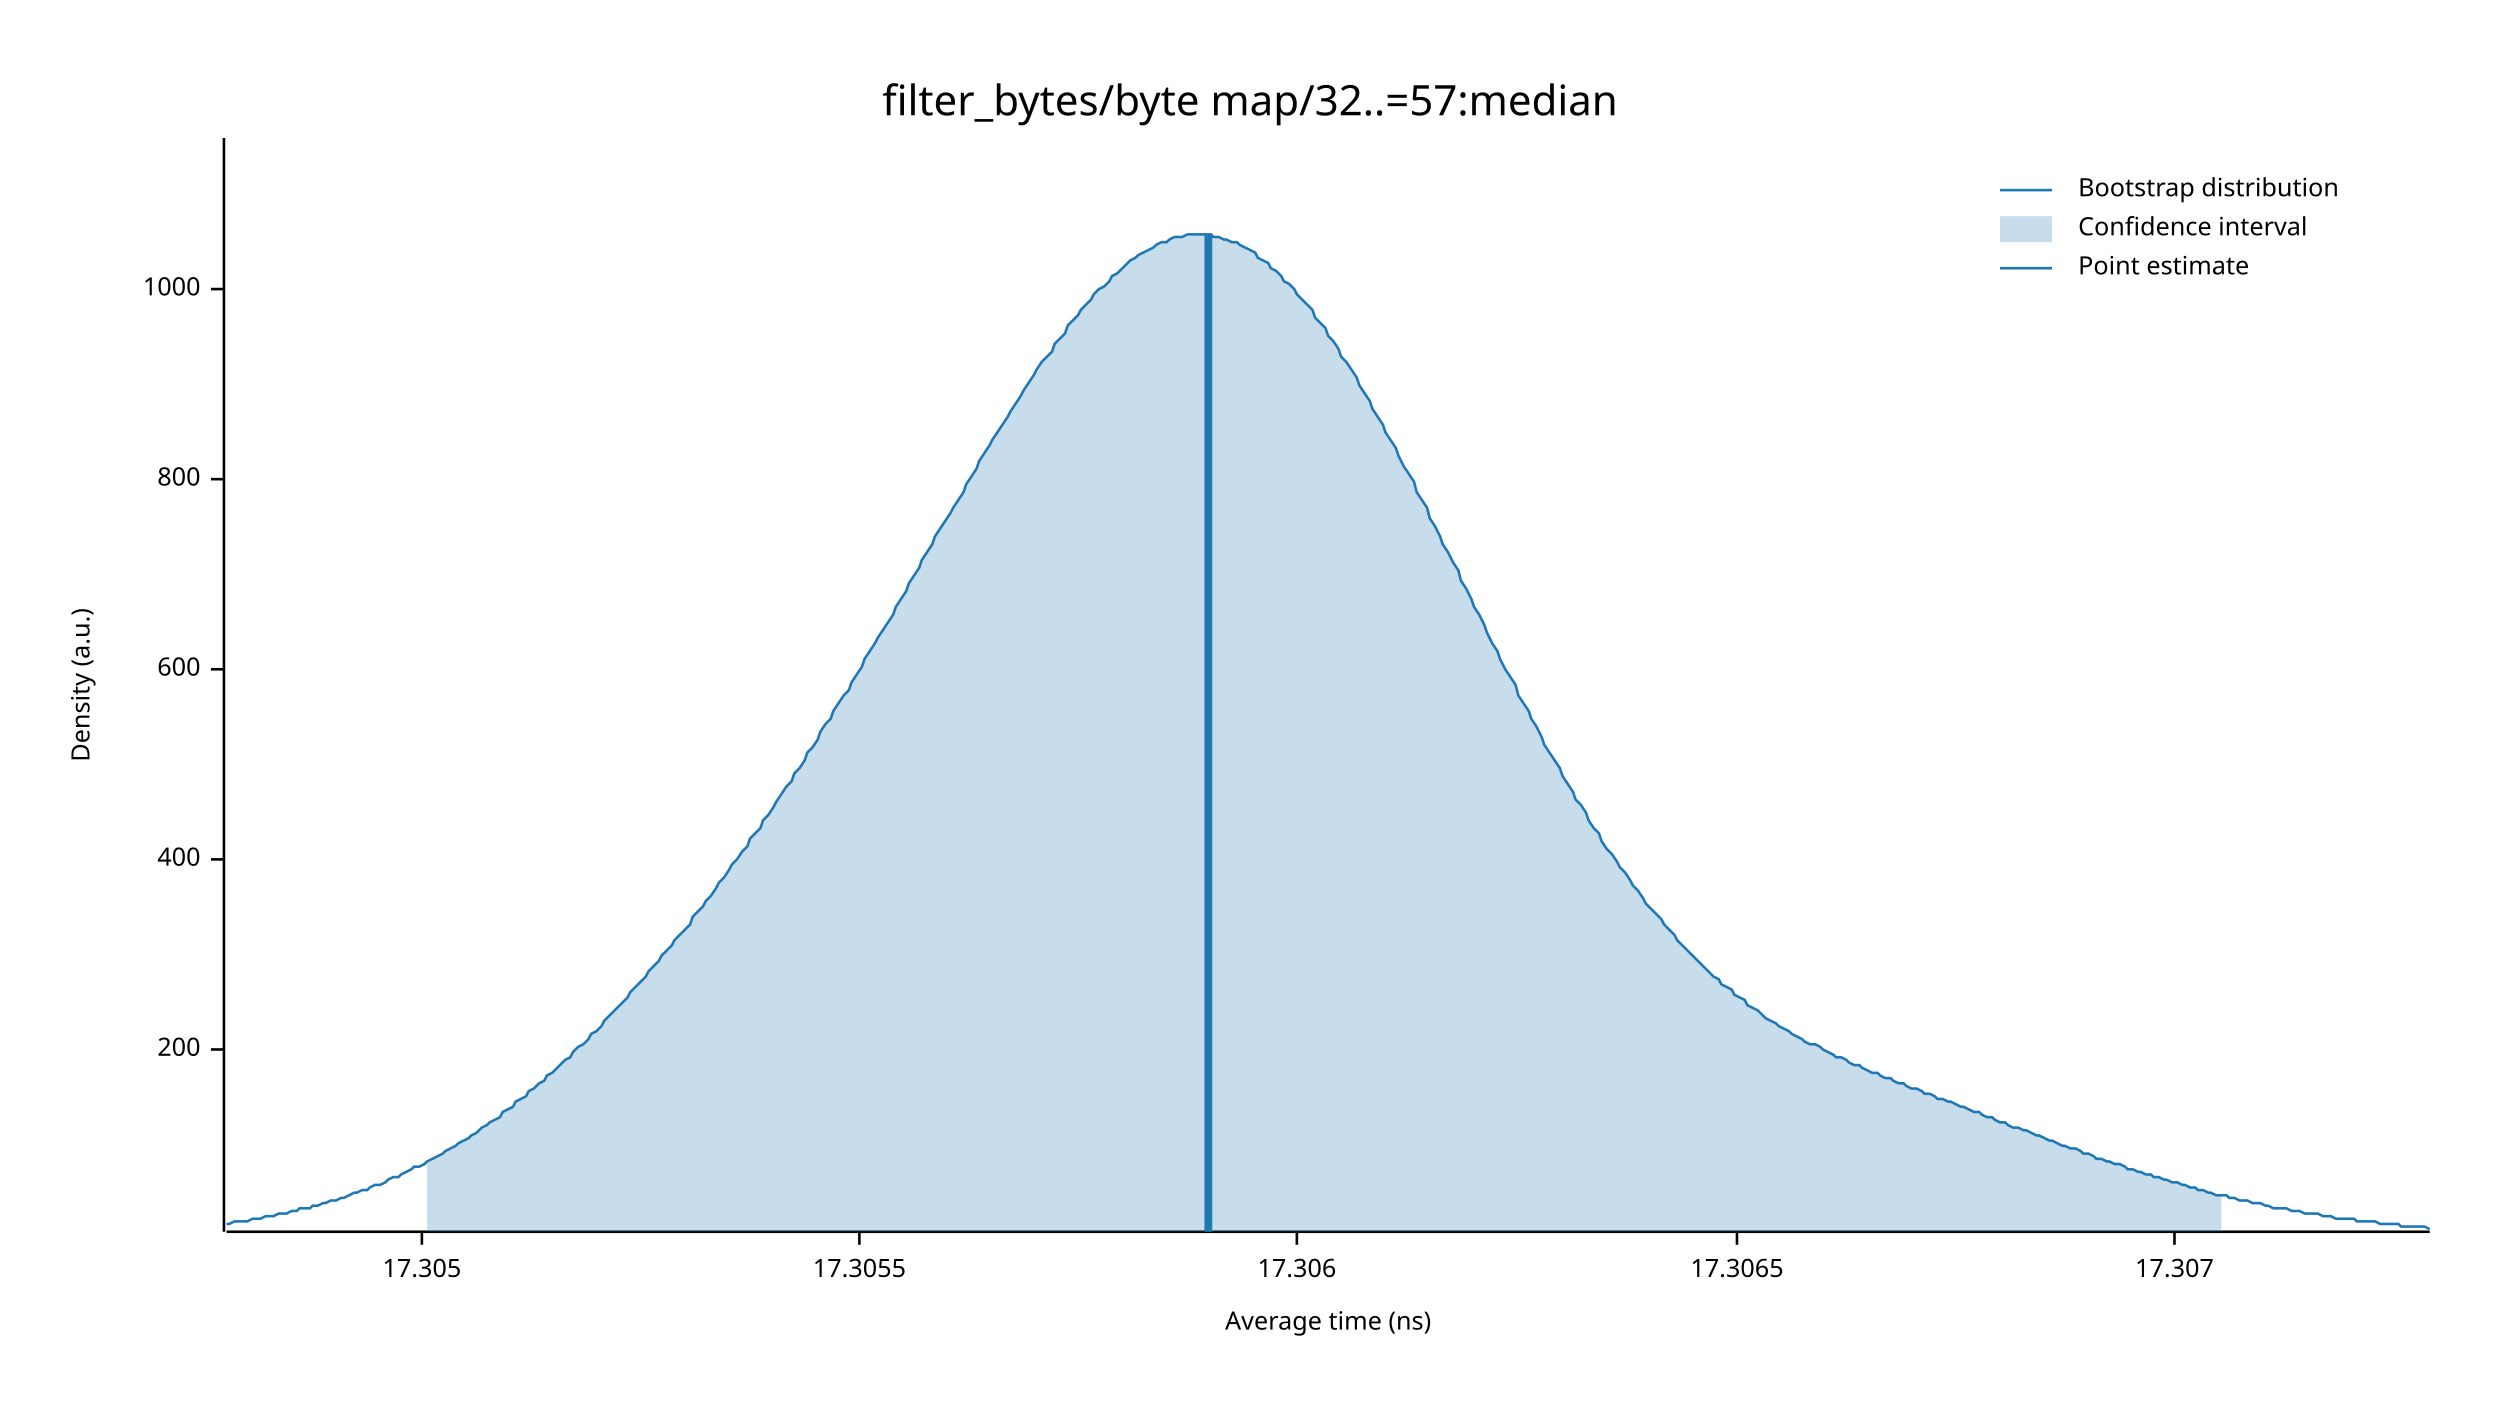
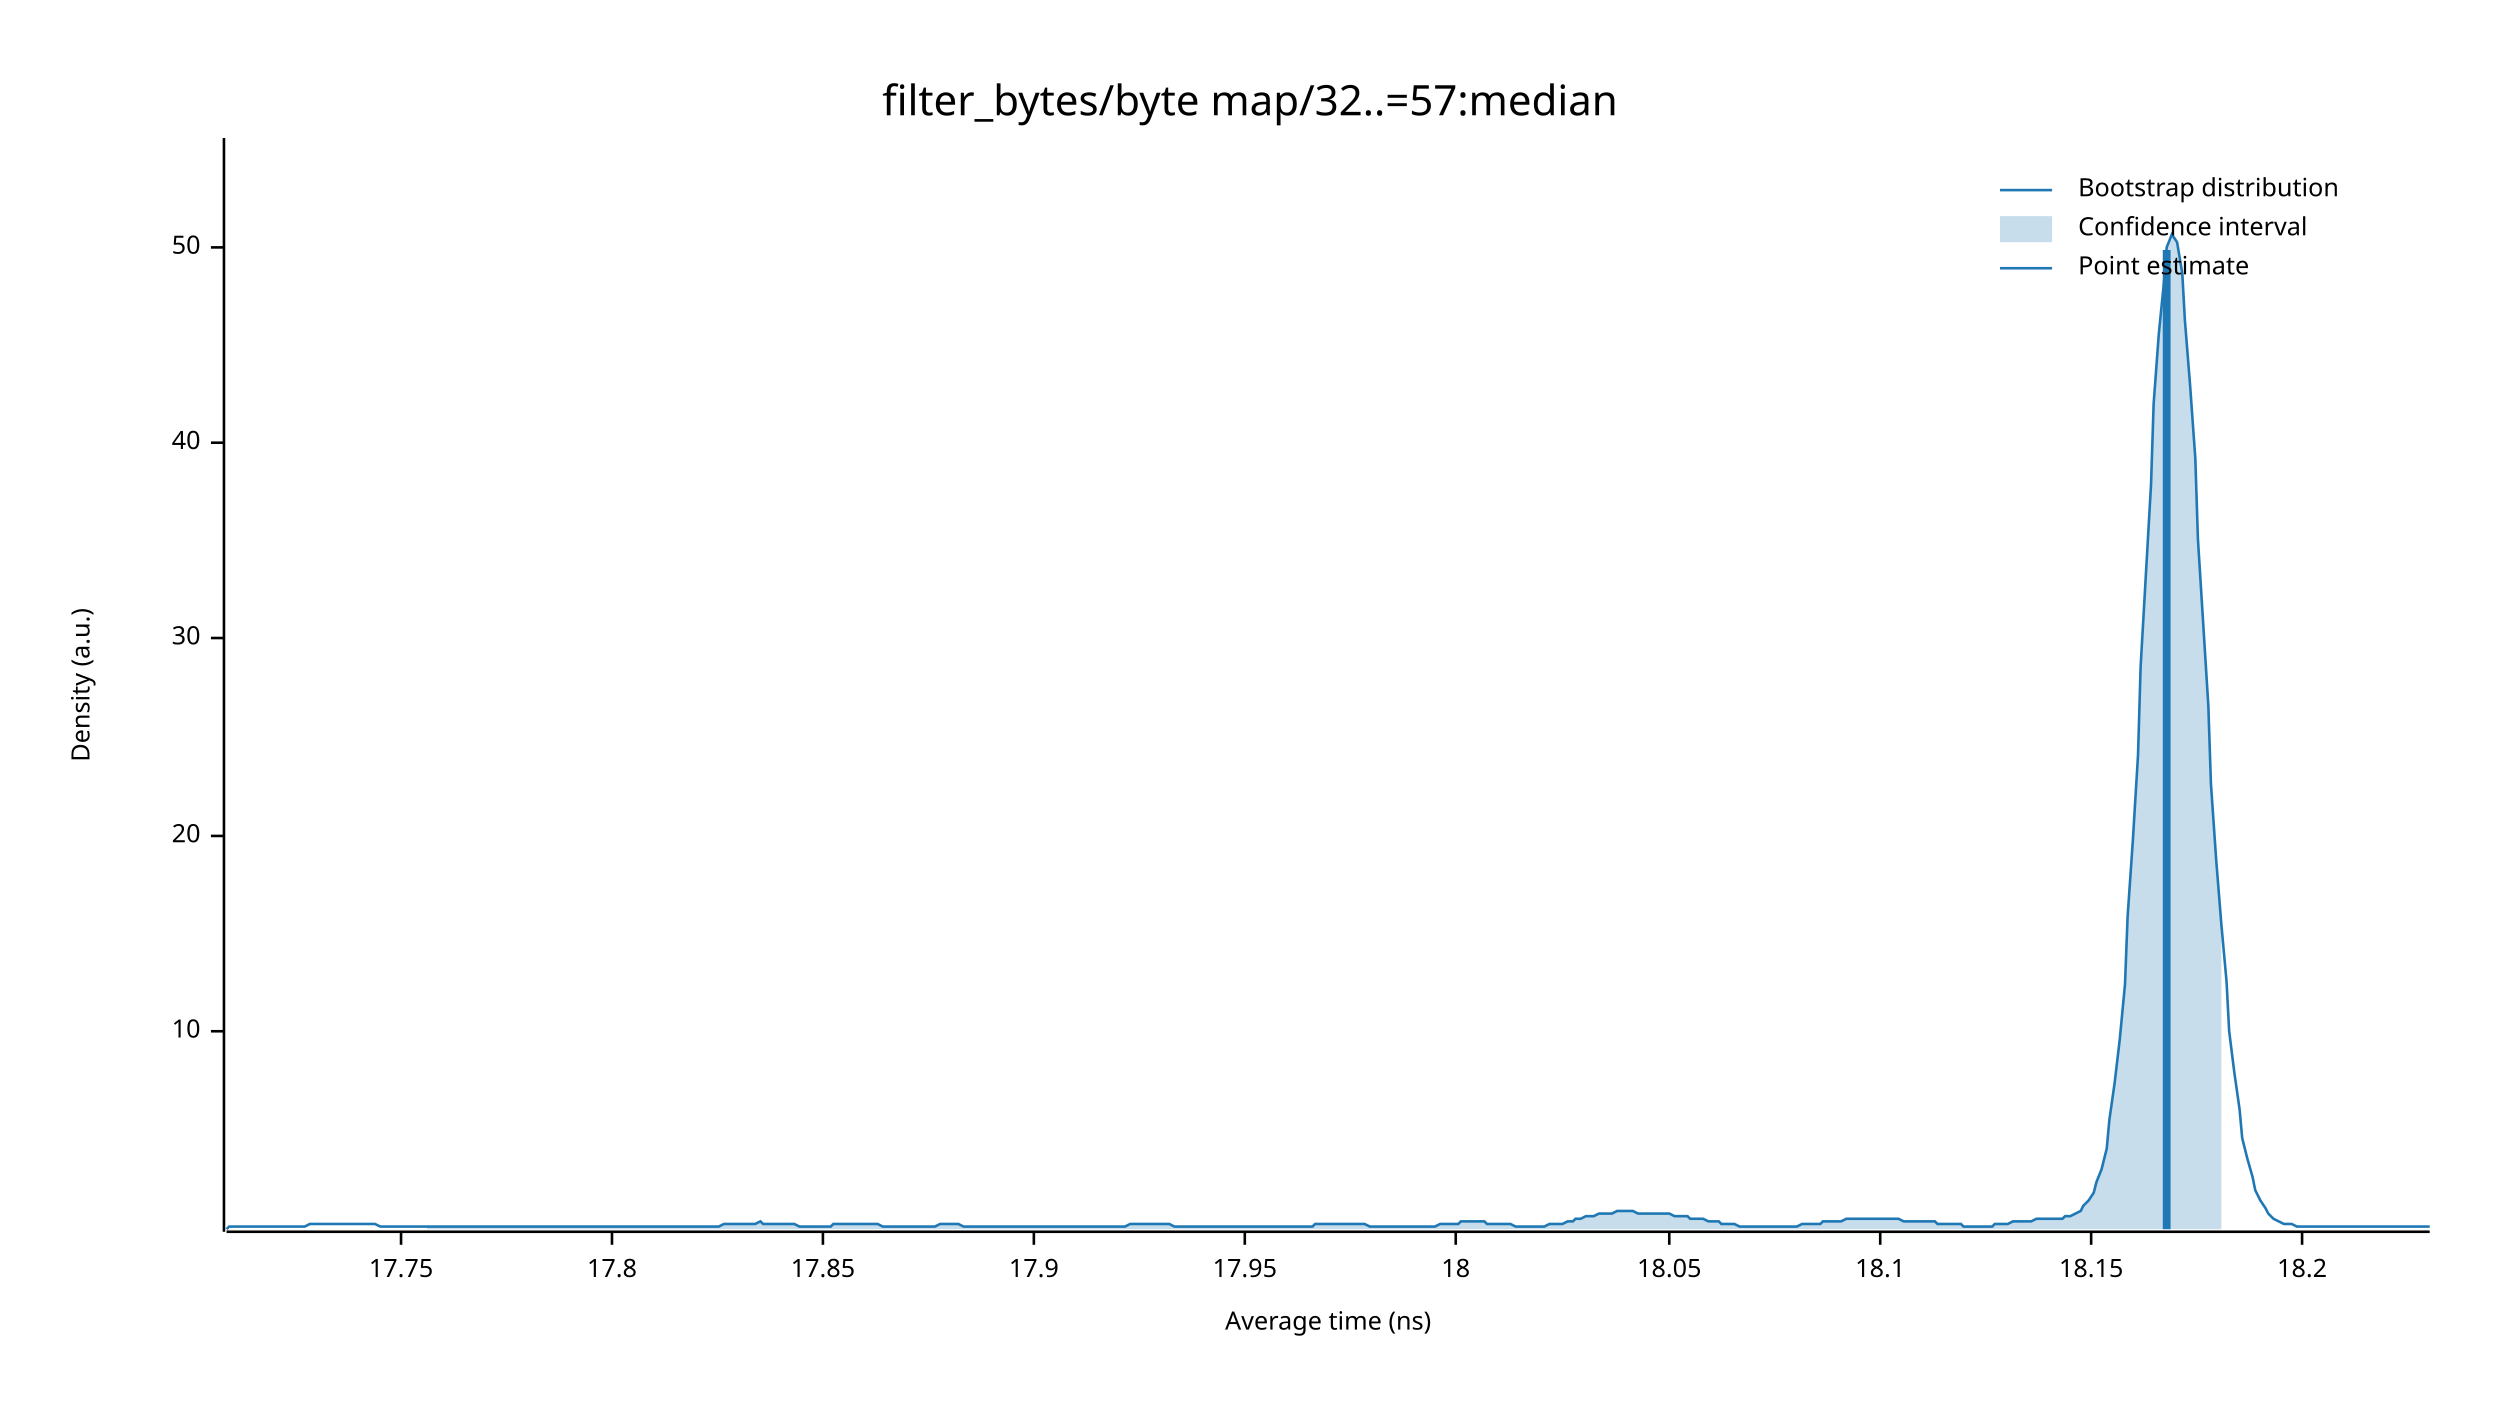
<svg xmlns="http://www.w3.org/2000/svg" width="960" height="540" viewBox="0 0 960 540">
  <text x="480" y="32" dy="0.76em" text-anchor="middle" font-family="sans-serif" font-size="16.129" opacity="1" fill="#000000">
filter_bytes/byte map/32..=57:median
</text>
  <text x="27" y="263" dy="0.76em" text-anchor="middle" font-family="sans-serif" font-size="9.677" opacity="1" fill="#000000" transform="rotate(270, 27, 263)">
Density (a.u.)
</text>
  <text x="510" y="513" dy="-0.5ex" text-anchor="middle" font-family="sans-serif" font-size="9.677" opacity="1" fill="#000000">
Average time (ns)
</text>
  <polyline fill="none" opacity="1" stroke="#000000" stroke-width="1" points="86,53 86,473 " />
-   <text x="77" y="403" dy="0.5ex" text-anchor="end" font-family="sans-serif" font-size="9.677" opacity="1" fill="#000000">
- 200
+   <text x="77" y="396" dy="0.5ex" text-anchor="end" font-family="sans-serif" font-size="9.677" opacity="1" fill="#000000">
+ 10
</text>
-   <polyline fill="none" opacity="1" stroke="#000000" stroke-width="1" points="81,403 86,403 " />
-   <text x="77" y="330" dy="0.5ex" text-anchor="end" font-family="sans-serif" font-size="9.677" opacity="1" fill="#000000">
- 400
+   <polyline fill="none" opacity="1" stroke="#000000" stroke-width="1" points="81,396 86,396 " />
+   <text x="77" y="321" dy="0.5ex" text-anchor="end" font-family="sans-serif" font-size="9.677" opacity="1" fill="#000000">
+ 20
</text>
-   <polyline fill="none" opacity="1" stroke="#000000" stroke-width="1" points="81,330 86,330 " />
-   <text x="77" y="257" dy="0.5ex" text-anchor="end" font-family="sans-serif" font-size="9.677" opacity="1" fill="#000000">
- 600
+   <polyline fill="none" opacity="1" stroke="#000000" stroke-width="1" points="81,321 86,321 " />
+   <text x="77" y="245" dy="0.5ex" text-anchor="end" font-family="sans-serif" font-size="9.677" opacity="1" fill="#000000">
+ 30
</text>
-   <polyline fill="none" opacity="1" stroke="#000000" stroke-width="1" points="81,257 86,257 " />
-   <text x="77" y="184" dy="0.5ex" text-anchor="end" font-family="sans-serif" font-size="9.677" opacity="1" fill="#000000">
- 800
+   <polyline fill="none" opacity="1" stroke="#000000" stroke-width="1" points="81,245 86,245 " />
+   <text x="77" y="170" dy="0.5ex" text-anchor="end" font-family="sans-serif" font-size="9.677" opacity="1" fill="#000000">
+ 40
</text>
-   <polyline fill="none" opacity="1" stroke="#000000" stroke-width="1" points="81,184 86,184 " />
-   <text x="77" y="111" dy="0.5ex" text-anchor="end" font-family="sans-serif" font-size="9.677" opacity="1" fill="#000000">
- 1000
+   <polyline fill="none" opacity="1" stroke="#000000" stroke-width="1" points="81,170 86,170 " />
+   <text x="77" y="95" dy="0.5ex" text-anchor="end" font-family="sans-serif" font-size="9.677" opacity="1" fill="#000000">
+ 50
</text>
-   <polyline fill="none" opacity="1" stroke="#000000" stroke-width="1" points="81,111 86,111 " />
+   <polyline fill="none" opacity="1" stroke="#000000" stroke-width="1" points="81,95 86,95 " />
  <polyline fill="none" opacity="1" stroke="#000000" stroke-width="1" points="87,473 933,473 " />
-   <text x="162" y="483" dy="0.76em" text-anchor="middle" font-family="sans-serif" font-size="9.677" opacity="1" fill="#000000">
- 17.305
+   <text x="154" y="483" dy="0.76em" text-anchor="middle" font-family="sans-serif" font-size="9.677" opacity="1" fill="#000000">
+ 17.75
</text>
-   <polyline fill="none" opacity="1" stroke="#000000" stroke-width="1" points="162,473 162,478 " />
-   <text x="330" y="483" dy="0.76em" text-anchor="middle" font-family="sans-serif" font-size="9.677" opacity="1" fill="#000000">
- 17.3055
+   <polyline fill="none" opacity="1" stroke="#000000" stroke-width="1" points="154,473 154,478 " />
+   <text x="235" y="483" dy="0.76em" text-anchor="middle" font-family="sans-serif" font-size="9.677" opacity="1" fill="#000000">
+ 17.8
</text>
-   <polyline fill="none" opacity="1" stroke="#000000" stroke-width="1" points="330,473 330,478 " />
-   <text x="498" y="483" dy="0.76em" text-anchor="middle" font-family="sans-serif" font-size="9.677" opacity="1" fill="#000000">
- 17.306
+   <polyline fill="none" opacity="1" stroke="#000000" stroke-width="1" points="235,473 235,478 " />
+   <text x="316" y="483" dy="0.76em" text-anchor="middle" font-family="sans-serif" font-size="9.677" opacity="1" fill="#000000">
+ 17.85
</text>
-   <polyline fill="none" opacity="1" stroke="#000000" stroke-width="1" points="498,473 498,478 " />
-   <text x="667" y="483" dy="0.76em" text-anchor="middle" font-family="sans-serif" font-size="9.677" opacity="1" fill="#000000">
- 17.3065
+   <polyline fill="none" opacity="1" stroke="#000000" stroke-width="1" points="316,473 316,478 " />
+   <text x="397" y="483" dy="0.76em" text-anchor="middle" font-family="sans-serif" font-size="9.677" opacity="1" fill="#000000">
+ 17.9
</text>
-   <polyline fill="none" opacity="1" stroke="#000000" stroke-width="1" points="667,473 667,478 " />
-   <text x="835" y="483" dy="0.76em" text-anchor="middle" font-family="sans-serif" font-size="9.677" opacity="1" fill="#000000">
- 17.307
+   <polyline fill="none" opacity="1" stroke="#000000" stroke-width="1" points="397,473 397,478 " />
+   <text x="478" y="483" dy="0.76em" text-anchor="middle" font-family="sans-serif" font-size="9.677" opacity="1" fill="#000000">
+ 17.95
</text>
-   <polyline fill="none" opacity="1" stroke="#000000" stroke-width="1" points="835,473 835,478 " />
-   <polyline fill="none" opacity="1" stroke="#1F78B4" stroke-width="1" points="87,470 88,470 90,469 92,469 93,469 95,469 97,468 98,468 100,468 102,467 103,467 105,467 107,466 109,466 110,466 112,465 114,465 115,464 117,464 119,464 120,463 122,463 124,462 125,462 127,461 129,461 131,460 132,460 134,459 136,458 137,458 139,457 141,457 142,456 144,455 146,455 148,454 149,453 151,452 153,452 154,451 156,450 158,449 159,448 161,448 163,447 164,446 166,445 168,444 170,443 171,442 173,441 175,440 176,439 178,438 180,437 181,436 183,435 185,433 187,432 188,431 190,430 192,429 193,427 195,426 197,425 198,423 200,422 202,421 203,419 205,418 207,416 209,415 210,413 212,412 214,410 215,409 217,407 219,406 220,404 222,402 224,401 226,399 227,397 229,396 231,394 232,392 234,390 236,388 237,387 239,385 241,383 242,381 244,379 246,377 248,375 249,373 251,371 253,369 254,367 256,365 258,363 259,361 261,359 263,357 265,355 266,352 268,350 270,348 271,346 273,344 275,341 276,339 278,337 280,334 281,332 283,330 285,327 287,325 288,322 290,320 292,318 293,315 295,313 297,310 298,308 300,305 302,302 304,300 305,297 307,295 309,292 310,289 312,287 314,284 315,281 317,278 319,276 320,273 322,270 324,267 326,265 327,262 329,259 331,256 332,253 334,250 336,247 337,245 339,242 341,239 343,236 344,233 346,230 348,227 349,224 351,221 353,218 354,215 356,212 358,209 359,206 361,203 363,200 365,197 366,195 368,192 370,189 371,186 373,183 375,180 376,177 378,174 380,171 381,169 383,166 385,163 387,160 388,158 390,155 392,152 393,150 395,147 397,144 398,142 400,139 402,137 404,135 405,132 407,130 409,128 410,125 412,123 414,121 415,119 417,117 419,115 420,113 422,111 424,110 426,108 427,106 429,105 431,103 432,102 434,100 436,99 437,98 439,97 441,96 443,95 444,94 446,93 448,93 449,92 451,91 453,91 454,91 456,90 458,90 459,90 461,90 463,90 465,90 466,91 468,91 470,92 471,92 473,93 475,93 476,94 478,95 480,96 482,97 483,99 485,100 487,101 488,103 490,104 492,106 493,108 495,109 497,111 498,113 500,115 502,117 504,119 505,122 507,124 509,126 510,129 512,131 514,134 515,137 517,139 519,142 521,145 522,148 524,151 526,154 527,157 529,160 531,163 532,166 534,169 536,172 537,175 539,179 541,182 543,185 544,189 546,192 548,195 549,199 551,202 553,206 554,209 556,212 558,216 560,219 561,223 563,226 565,230 566,233 568,236 570,240 571,243 573,247 575,250 576,253 578,257 580,260 582,263 583,267 585,270 587,273 588,276 590,279 592,283 593,286 595,289 597,292 599,295 600,298 602,301 604,304 605,307 607,309 609,312 610,315 612,318 614,320 615,323 617,326 619,328 621,331 622,333 624,335 626,338 627,340 629,342 631,345 632,347 634,349 636,351 638,353 639,355 641,357 643,359 644,361 646,363 648,365 649,366 651,368 653,370 654,371 656,373 658,375 660,376 661,378 663,379 665,380 666,382 668,383 670,384 671,386 673,387 675,388 676,389 678,391 680,392 682,393 683,394 685,395 687,396 688,397 690,398 692,399 693,400 695,401 697,401 699,402 700,403 702,404 704,405 705,406 707,406 709,407 710,408 712,409 714,409 715,410 717,411 719,412 721,412 722,413 724,414 726,414 727,415 729,416 731,416 732,417 734,418 736,418 738,419 739,420 741,420 743,421 744,422 746,422 748,423 749,423 751,424 753,425 754,425 756,426 758,427 760,427 761,428 763,429 765,429 766,430 768,431 770,431 771,432 773,433 775,433 777,434 778,434 780,435 782,436 783,436 785,437 787,438 788,438 790,439 792,440 793,440 795,441 797,441 799,442 800,443 802,443 804,444 805,445 807,445 809,446 810,446 812,447 814,447 816,448 817,449 819,449 821,450 822,450 824,451 826,451 827,452 829,452 831,453 832,453 834,454 836,454 838,455 839,455 841,456 843,456 844,457 846,457 848,458 849,458 851,459 853,459 855,459 856,460 858,460 860,461 861,461 863,461 865,462 866,462 868,462 870,463 871,463 873,464 875,464 877,464 878,464 880,465 882,465 883,465 885,466 887,466 888,466 890,466 892,467 894,467 895,467 897,468 899,468 900,468 902,468 904,468 905,469 907,469 909,469 910,469 912,469 914,470 916,470 917,470 919,470 921,470 922,471 924,471 926,471 927,471 929,471 931,471 933,472 " />
-   <polygon opacity="0.25" fill="#1F78B4" points="164,446 166,445 168,444 170,443 171,442 173,441 175,440 176,439 178,438 180,437 181,436 183,435 185,433 187,432 188,431 190,430 192,429 193,427 195,426 197,425 198,423 200,422 202,421 203,419 205,418 207,416 209,415 210,413 212,412 214,410 215,409 217,407 219,406 220,404 222,402 224,401 226,399 227,397 229,396 231,394 232,392 234,390 236,388 237,387 239,385 241,383 242,381 244,379 246,377 248,375 249,373 251,371 253,369 254,367 256,365 258,363 259,361 261,359 263,357 265,355 266,352 268,350 270,348 271,346 273,344 275,341 276,339 278,337 280,334 281,332 283,330 285,327 287,325 288,322 290,320 292,318 293,315 295,313 297,310 298,308 300,305 302,302 304,300 305,297 307,295 309,292 310,289 312,287 314,284 315,281 317,278 319,276 320,273 322,270 324,267 326,265 327,262 329,259 331,256 332,253 334,250 336,247 337,245 339,242 341,239 343,236 344,233 346,230 348,227 349,224 351,221 353,218 354,215 356,212 358,209 359,206 361,203 363,200 365,197 366,195 368,192 370,189 371,186 373,183 375,180 376,177 378,174 380,171 381,169 383,166 385,163 387,160 388,158 390,155 392,152 393,150 395,147 397,144 398,142 400,139 402,137 404,135 405,132 407,130 409,128 410,125 412,123 414,121 415,119 417,117 419,115 420,113 422,111 424,110 426,108 427,106 429,105 431,103 432,102 434,100 436,99 437,98 439,97 441,96 443,95 444,94 446,93 448,93 449,92 451,91 453,91 454,91 456,90 458,90 459,90 461,90 463,90 465,90 466,91 468,91 470,92 471,92 473,93 475,93 476,94 478,95 480,96 482,97 483,99 485,100 487,101 488,103 490,104 492,106 493,108 495,109 497,111 498,113 500,115 502,117 504,119 505,122 507,124 509,126 510,129 512,131 514,134 515,137 517,139 519,142 521,145 522,148 524,151 526,154 527,157 529,160 531,163 532,166 534,169 536,172 537,175 539,179 541,182 543,185 544,189 546,192 548,195 549,199 551,202 553,206 554,209 556,212 558,216 560,219 561,223 563,226 565,230 566,233 568,236 570,240 571,243 573,247 575,250 576,253 578,257 580,260 582,263 583,267 585,270 587,273 588,276 590,279 592,283 593,286 595,289 597,292 599,295 600,298 602,301 604,304 605,307 607,309 609,312 610,315 612,318 614,320 615,323 617,326 619,328 621,331 622,333 624,335 626,338 627,340 629,342 631,345 632,347 634,349 636,351 638,353 639,355 641,357 643,359 644,361 646,363 648,365 649,366 651,368 653,370 654,371 656,373 658,375 660,376 661,378 663,379 665,380 666,382 668,383 670,384 671,386 673,387 675,388 676,389 678,391 680,392 682,393 683,394 685,395 687,396 688,397 690,398 692,399 693,400 695,401 697,401 699,402 700,403 702,404 704,405 705,406 707,406 709,407 710,408 712,409 714,409 715,410 717,411 719,412 721,412 722,413 724,414 726,414 727,415 729,416 731,416 732,417 734,418 736,418 738,419 739,420 741,420 743,421 744,422 746,422 748,423 749,423 751,424 753,425 754,425 756,426 758,427 760,427 761,428 763,429 765,429 766,430 768,431 770,431 771,432 773,433 775,433 777,434 778,434 780,435 782,436 783,436 785,437 787,438 788,438 790,439 792,440 793,440 795,441 797,441 799,442 800,443 802,443 804,444 805,445 807,445 809,446 810,446 812,447 814,447 816,448 817,449 819,449 821,450 822,450 824,451 826,451 827,452 829,452 831,453 832,453 834,454 836,454 838,455 839,455 841,456 843,456 844,457 846,457 848,458 849,458 851,459 853,459 853,473 164,473 " />
-   <polyline fill="none" opacity="1" stroke="#1F78B4" stroke-width="3" points="464,473 464,90 " />
+   <polyline fill="none" opacity="1" stroke="#000000" stroke-width="1" points="478,473 478,478 " />
+   <text x="559" y="483" dy="0.76em" text-anchor="middle" font-family="sans-serif" font-size="9.677" opacity="1" fill="#000000">
+ 18
+ </text>
+   <polyline fill="none" opacity="1" stroke="#000000" stroke-width="1" points="559,473 559,478 " />
+   <text x="641" y="483" dy="0.76em" text-anchor="middle" font-family="sans-serif" font-size="9.677" opacity="1" fill="#000000">
+ 18.05
+ </text>
+   <polyline fill="none" opacity="1" stroke="#000000" stroke-width="1" points="641,473 641,478 " />
+   <text x="722" y="483" dy="0.76em" text-anchor="middle" font-family="sans-serif" font-size="9.677" opacity="1" fill="#000000">
+ 18.1
+ </text>
+   <polyline fill="none" opacity="1" stroke="#000000" stroke-width="1" points="722,473 722,478 " />
+   <text x="803" y="483" dy="0.76em" text-anchor="middle" font-family="sans-serif" font-size="9.677" opacity="1" fill="#000000">
+ 18.15
+ </text>
+   <polyline fill="none" opacity="1" stroke="#000000" stroke-width="1" points="803,473 803,478 " />
+   <text x="884" y="483" dy="0.76em" text-anchor="middle" font-family="sans-serif" font-size="9.677" opacity="1" fill="#000000">
+ 18.2
+ </text>
+   <polyline fill="none" opacity="1" stroke="#000000" stroke-width="1" points="884,473 884,478 " />
+   <polyline fill="none" opacity="1" stroke="#1F78B4" stroke-width="1" points="87,472 88,471 90,471 92,471 93,471 95,471 97,471 98,471 100,471 102,471 103,471 105,471 107,471 109,471 110,471 112,471 114,471 115,471 117,471 119,470 120,470 122,470 124,470 125,470 127,470 129,470 131,470 132,470 134,470 136,470 137,470 139,470 141,470 142,470 144,470 146,471 148,471 149,471 151,471 153,471 154,471 156,471 158,471 159,471 161,471 163,471 164,471 166,471 168,471 170,471 171,471 173,471 175,471 176,471 178,471 180,471 181,471 183,471 185,471 187,471 188,471 190,471 192,471 193,471 195,471 197,471 198,471 200,471 202,471 203,471 205,471 207,471 209,471 210,471 212,471 214,471 215,471 217,471 219,471 220,471 222,471 224,471 226,471 227,471 229,471 231,471 232,471 234,471 236,471 237,471 239,471 241,471 242,471 244,471 246,471 248,471 249,471 251,471 253,471 254,471 256,471 258,471 259,471 261,471 263,471 265,471 266,471 268,471 270,471 271,471 273,471 275,471 276,471 278,470 280,470 281,470 283,470 285,470 287,470 288,470 290,470 292,469 293,470 295,470 297,470 298,470 300,470 302,470 304,470 305,470 307,471 309,471 310,471 312,471 314,471 315,471 317,471 319,471 320,470 322,470 324,470 326,470 327,470 329,470 331,470 332,470 334,470 336,470 337,470 339,471 341,471 343,471 344,471 346,471 348,471 349,471 351,471 353,471 354,471 356,471 358,471 359,471 361,470 363,470 365,470 366,470 368,470 370,471 371,471 373,471 375,471 376,471 378,471 380,471 381,471 383,471 385,471 387,471 388,471 390,471 392,471 393,471 395,471 397,471 398,471 400,471 402,471 404,471 405,471 407,471 409,471 410,471 412,471 414,471 415,471 417,471 419,471 420,471 422,471 424,471 426,471 427,471 429,471 431,471 432,471 434,470 436,470 437,470 439,470 441,470 443,470 444,470 446,470 448,470 449,470 451,471 453,471 454,471 456,471 458,471 459,471 461,471 463,471 465,471 466,471 468,471 470,471 471,471 473,471 475,471 476,471 478,471 480,471 482,471 483,471 485,471 487,471 488,471 490,471 492,471 493,471 495,471 497,471 498,471 500,471 502,471 504,471 505,470 507,470 509,470 510,470 512,470 514,470 515,470 517,470 519,470 521,470 522,470 524,470 526,471 527,471 529,471 531,471 532,471 534,471 536,471 537,471 539,471 541,471 543,471 544,471 546,471 548,471 549,471 551,471 553,470 554,470 556,470 558,470 560,470 561,469 563,469 565,469 566,469 568,469 570,469 571,470 573,470 575,470 576,470 578,470 580,470 582,471 583,471 585,471 587,471 588,471 590,471 592,471 593,471 595,470 597,470 599,470 600,470 602,469 604,469 605,468 607,468 609,467 610,467 612,467 614,466 615,466 617,466 619,466 621,465 622,465 624,465 626,465 627,465 629,466 631,466 632,466 634,466 636,466 638,466 639,466 641,466 643,467 644,467 646,467 648,467 649,468 651,468 653,468 654,468 656,469 658,469 660,469 661,470 663,470 665,470 666,470 668,471 670,471 671,471 673,471 675,471 676,471 678,471 680,471 682,471 683,471 685,471 687,471 688,471 690,471 692,470 693,470 695,470 697,470 699,470 700,469 702,469 704,469 705,469 707,469 709,468 710,468 712,468 714,468 715,468 717,468 719,468 721,468 722,468 724,468 726,468 727,468 729,468 731,469 732,469 734,469 736,469 738,469 739,469 741,469 743,469 744,470 746,470 748,470 749,470 751,470 753,470 754,471 756,471 758,471 760,471 761,471 763,471 765,471 766,470 768,470 770,470 771,470 773,469 775,469 777,469 778,469 780,469 782,468 783,468 785,468 787,468 788,468 790,468 792,468 793,467 795,467 797,466 799,465 800,463 802,461 804,458 805,454 807,449 809,441 810,430 812,416 814,399 816,378 817,352 819,323 821,290 822,256 824,221 826,186 827,155 829,128 831,108 832,95 834,90 836,93 838,105 839,123 841,148 843,176 844,207 846,239 848,271 849,301 851,330 853,355 855,377 856,396 858,412 860,426 861,437 863,445 865,452 866,457 868,461 870,464 871,466 873,468 875,469 877,470 878,470 880,470 882,471 883,471 885,471 887,471 888,471 890,471 892,471 894,471 895,471 897,471 899,471 900,471 902,471 904,471 905,471 907,471 909,471 910,471 912,471 914,471 916,471 917,471 919,471 921,471 922,471 924,471 926,471 927,471 929,471 931,471 933,471 " />
+   <polygon opacity="0.25" fill="#1F78B4" points="164,471 166,471 168,471 170,471 171,471 173,471 175,471 176,471 178,471 180,471 181,471 183,471 185,471 187,471 188,471 190,471 192,471 193,471 195,471 197,471 198,471 200,471 202,471 203,471 205,471 207,471 209,471 210,471 212,471 214,471 215,471 217,471 219,471 220,471 222,471 224,471 226,471 227,471 229,471 231,471 232,471 234,471 236,471 237,471 239,471 241,471 242,471 244,471 246,471 248,471 249,471 251,471 253,471 254,471 256,471 258,471 259,471 261,471 263,471 265,471 266,471 268,471 270,471 271,471 273,471 275,471 276,471 278,470 280,470 281,470 283,470 285,470 287,470 288,470 290,470 292,469 293,470 295,470 297,470 298,470 300,470 302,470 304,470 305,470 307,471 309,471 310,471 312,471 314,471 315,471 317,471 319,471 320,470 322,470 324,470 326,470 327,470 329,470 331,470 332,470 334,470 336,470 337,470 339,471 341,471 343,471 344,471 346,471 348,471 349,471 351,471 353,471 354,471 356,471 358,471 359,471 361,470 363,470 365,470 366,470 368,470 370,471 371,471 373,471 375,471 376,471 378,471 380,471 381,471 383,471 385,471 387,471 388,471 390,471 392,471 393,471 395,471 397,471 398,471 400,471 402,471 404,471 405,471 407,471 409,471 410,471 412,471 414,471 415,471 417,471 419,471 420,471 422,471 424,471 426,471 427,471 429,471 431,471 432,471 434,470 436,470 437,470 439,470 441,470 443,470 444,470 446,470 448,470 449,470 451,471 453,471 454,471 456,471 458,471 459,471 461,471 463,471 465,471 466,471 468,471 470,471 471,471 473,471 475,471 476,471 478,471 480,471 482,471 483,471 485,471 487,471 488,471 490,471 492,471 493,471 495,471 497,471 498,471 500,471 502,471 504,471 505,470 507,470 509,470 510,470 512,470 514,470 515,470 517,470 519,470 521,470 522,470 524,470 526,471 527,471 529,471 531,471 532,471 534,471 536,471 537,471 539,471 541,471 543,471 544,471 546,471 548,471 549,471 551,471 553,470 554,470 556,470 558,470 560,470 561,469 563,469 565,469 566,469 568,469 570,469 571,470 573,470 575,470 576,470 578,470 580,470 582,471 583,471 585,471 587,471 588,471 590,471 592,471 593,471 595,470 597,470 599,470 600,470 602,469 604,469 605,468 607,468 609,467 610,467 612,467 614,466 615,466 617,466 619,466 621,465 622,465 624,465 626,465 627,465 629,466 631,466 632,466 634,466 636,466 638,466 639,466 641,466 643,467 644,467 646,467 648,467 649,468 651,468 653,468 654,468 656,469 658,469 660,469 661,470 663,470 665,470 666,470 668,471 670,471 671,471 673,471 675,471 676,471 678,471 680,471 682,471 683,471 685,471 687,471 688,471 690,471 692,470 693,470 695,470 697,470 699,470 700,469 702,469 704,469 705,469 707,469 709,468 710,468 712,468 714,468 715,468 717,468 719,468 721,468 722,468 724,468 726,468 727,468 729,468 731,469 732,469 734,469 736,469 738,469 739,469 741,469 743,469 744,470 746,470 748,470 749,470 751,470 753,470 754,471 756,471 758,471 760,471 761,471 763,471 765,471 766,470 768,470 770,470 771,470 773,469 775,469 777,469 778,469 780,469 782,468 783,468 785,468 787,468 788,468 790,468 792,468 793,467 795,467 797,466 799,465 800,463 802,461 804,458 805,454 807,449 809,441 810,430 812,416 814,399 816,378 817,352 819,323 821,290 822,256 824,221 826,186 827,155 829,128 831,108 832,95 834,90 836,93 838,105 839,123 841,148 843,176 844,207 846,239 848,271 849,301 851,330 853,355 853,472 164,472 " />
+   <polyline fill="none" opacity="1" stroke="#1F78B4" stroke-width="3" points="832,472 832,96 " />
  <text x="798" y="68" dy="0.76em" text-anchor="start" font-family="sans-serif" font-size="9.677" opacity="1" fill="#000000">
Bootstrap distribution
</text>
  <text x="798" y="83" dy="0.76em" text-anchor="start" font-family="sans-serif" font-size="9.677" opacity="1" fill="#000000">
Confidence interval
</text>
  <text x="798" y="98" dy="0.76em" text-anchor="start" font-family="sans-serif" font-size="9.677" opacity="1" fill="#000000">
Point estimate
</text>
  <polyline fill="none" opacity="1" stroke="#1F78B4" stroke-width="1" points="768,73 788,73 " />
  <rect x="768" y="83" width="20" height="10" opacity="0.25" fill="#1F78B4" stroke="none" />
  <polyline fill="none" opacity="1" stroke="#1F78B4" stroke-width="1" points="768,103 788,103 " />
</svg>
